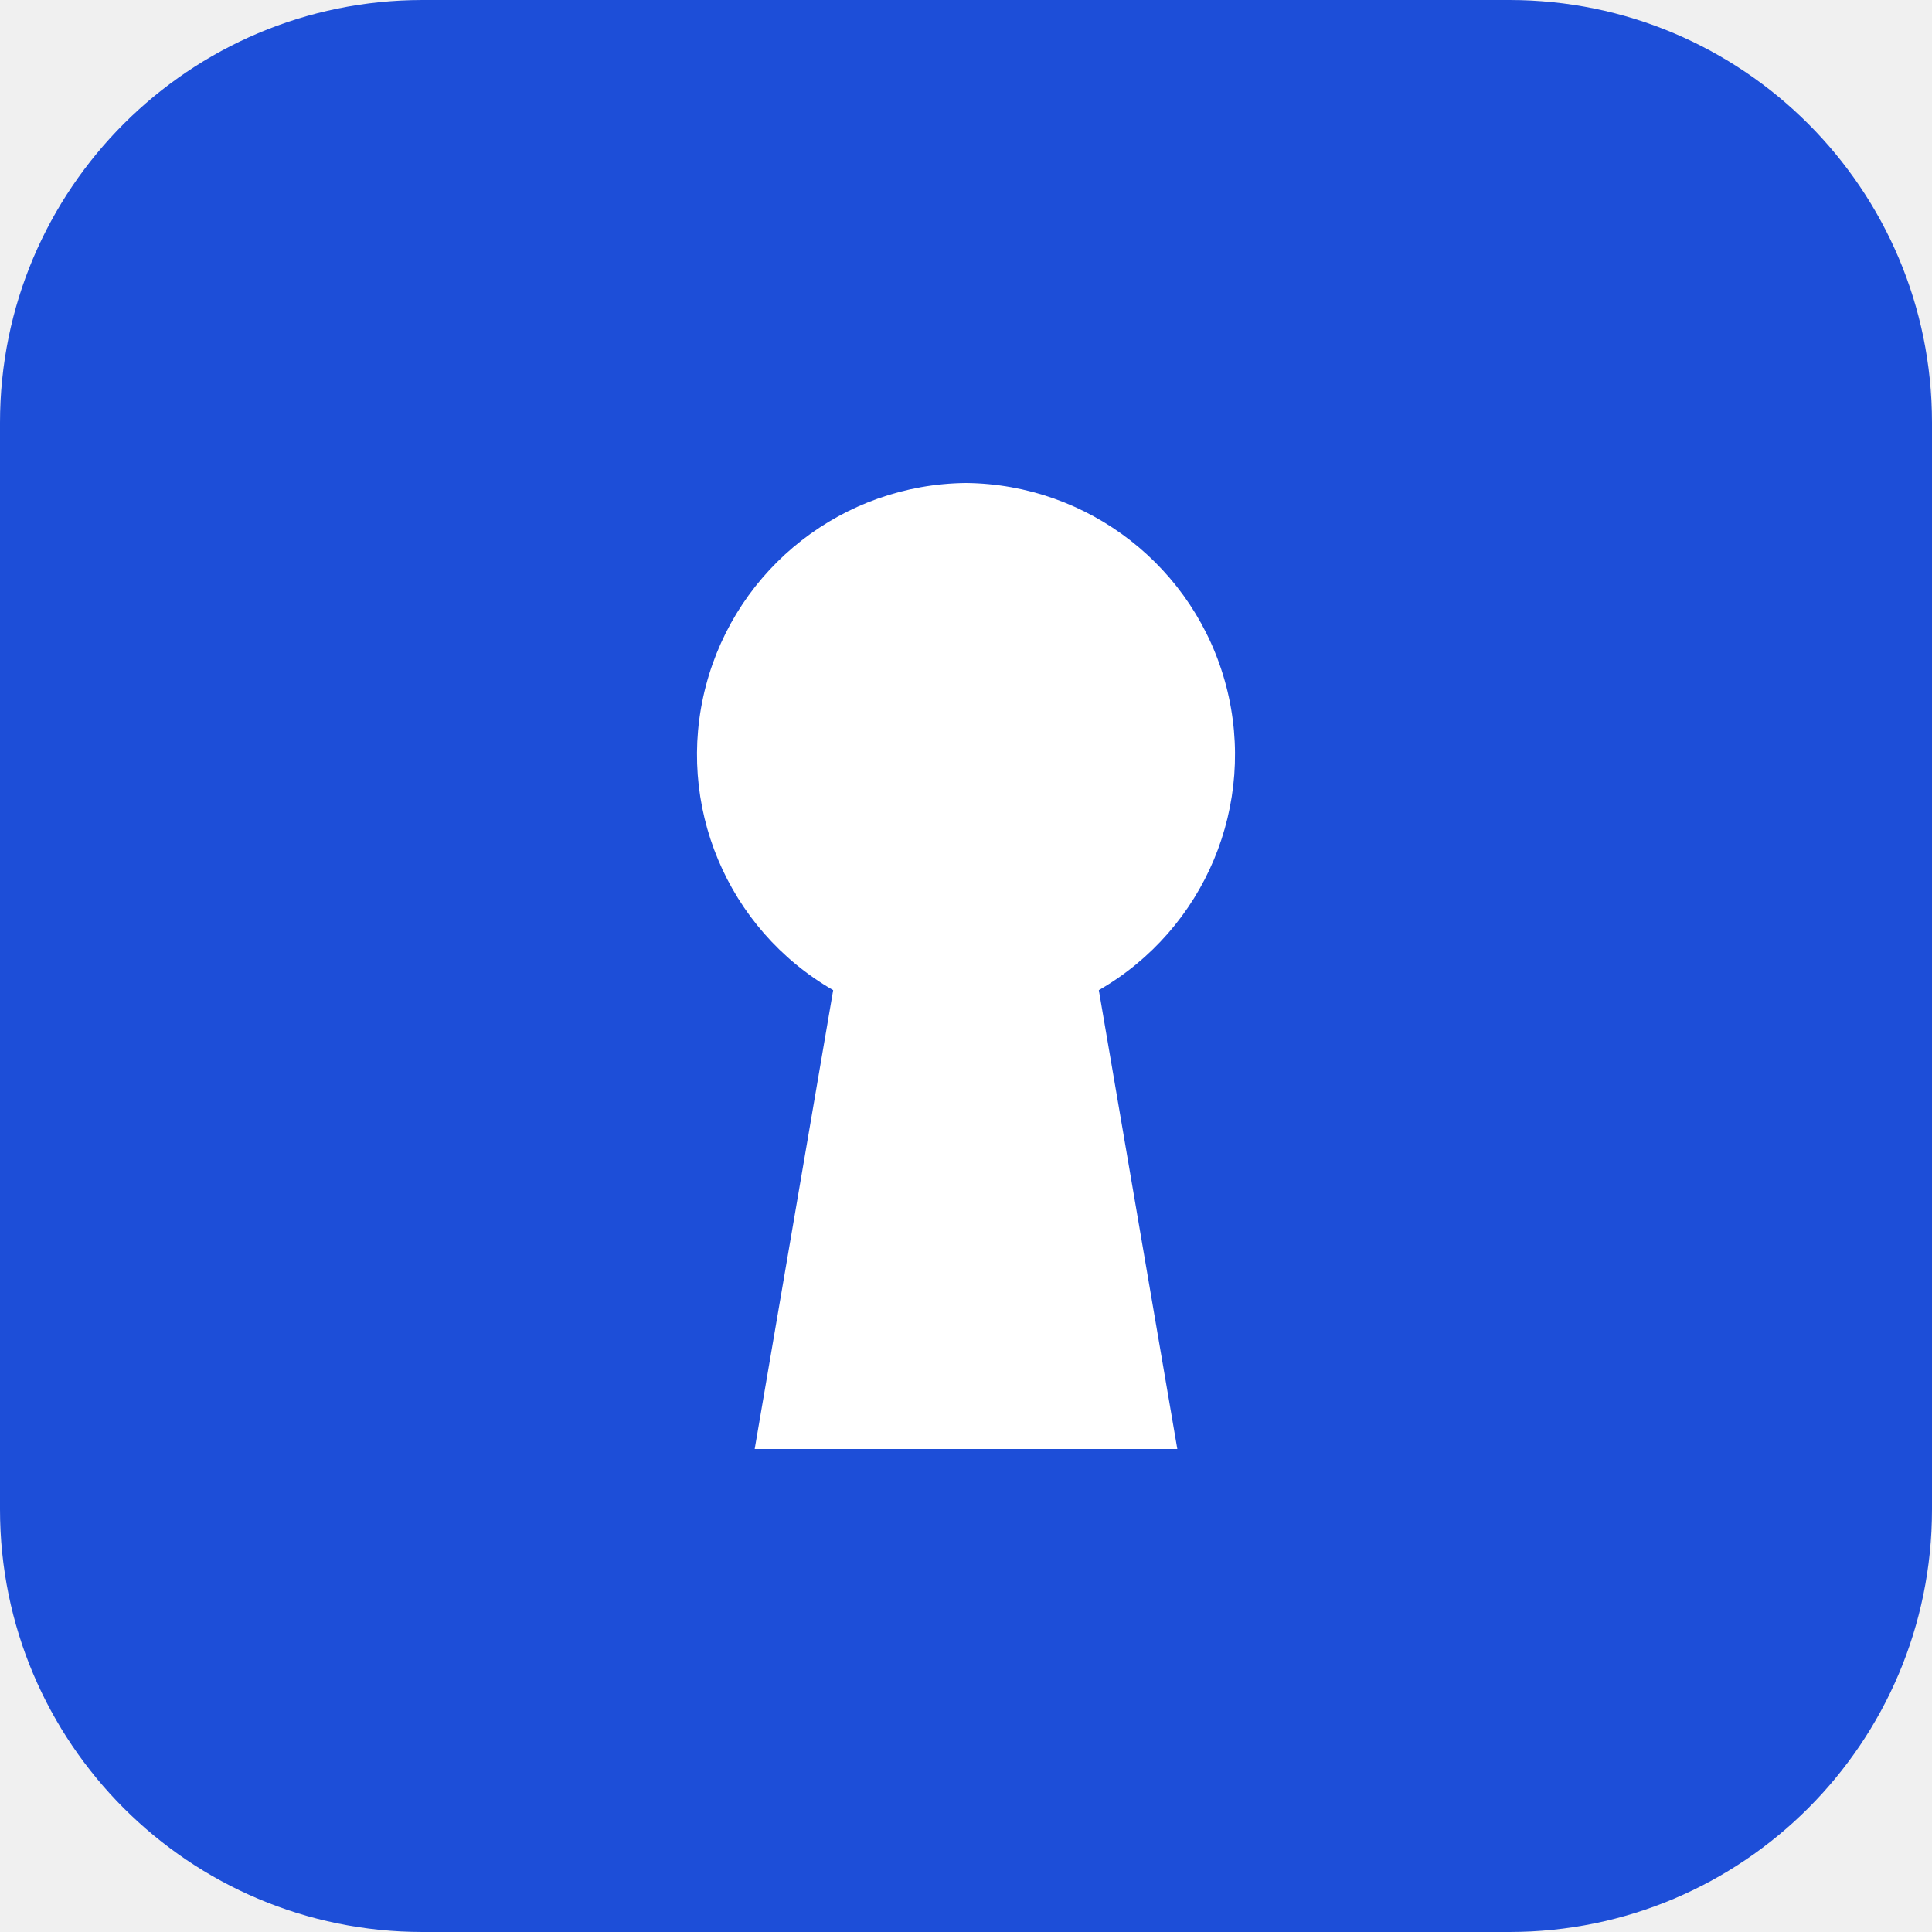
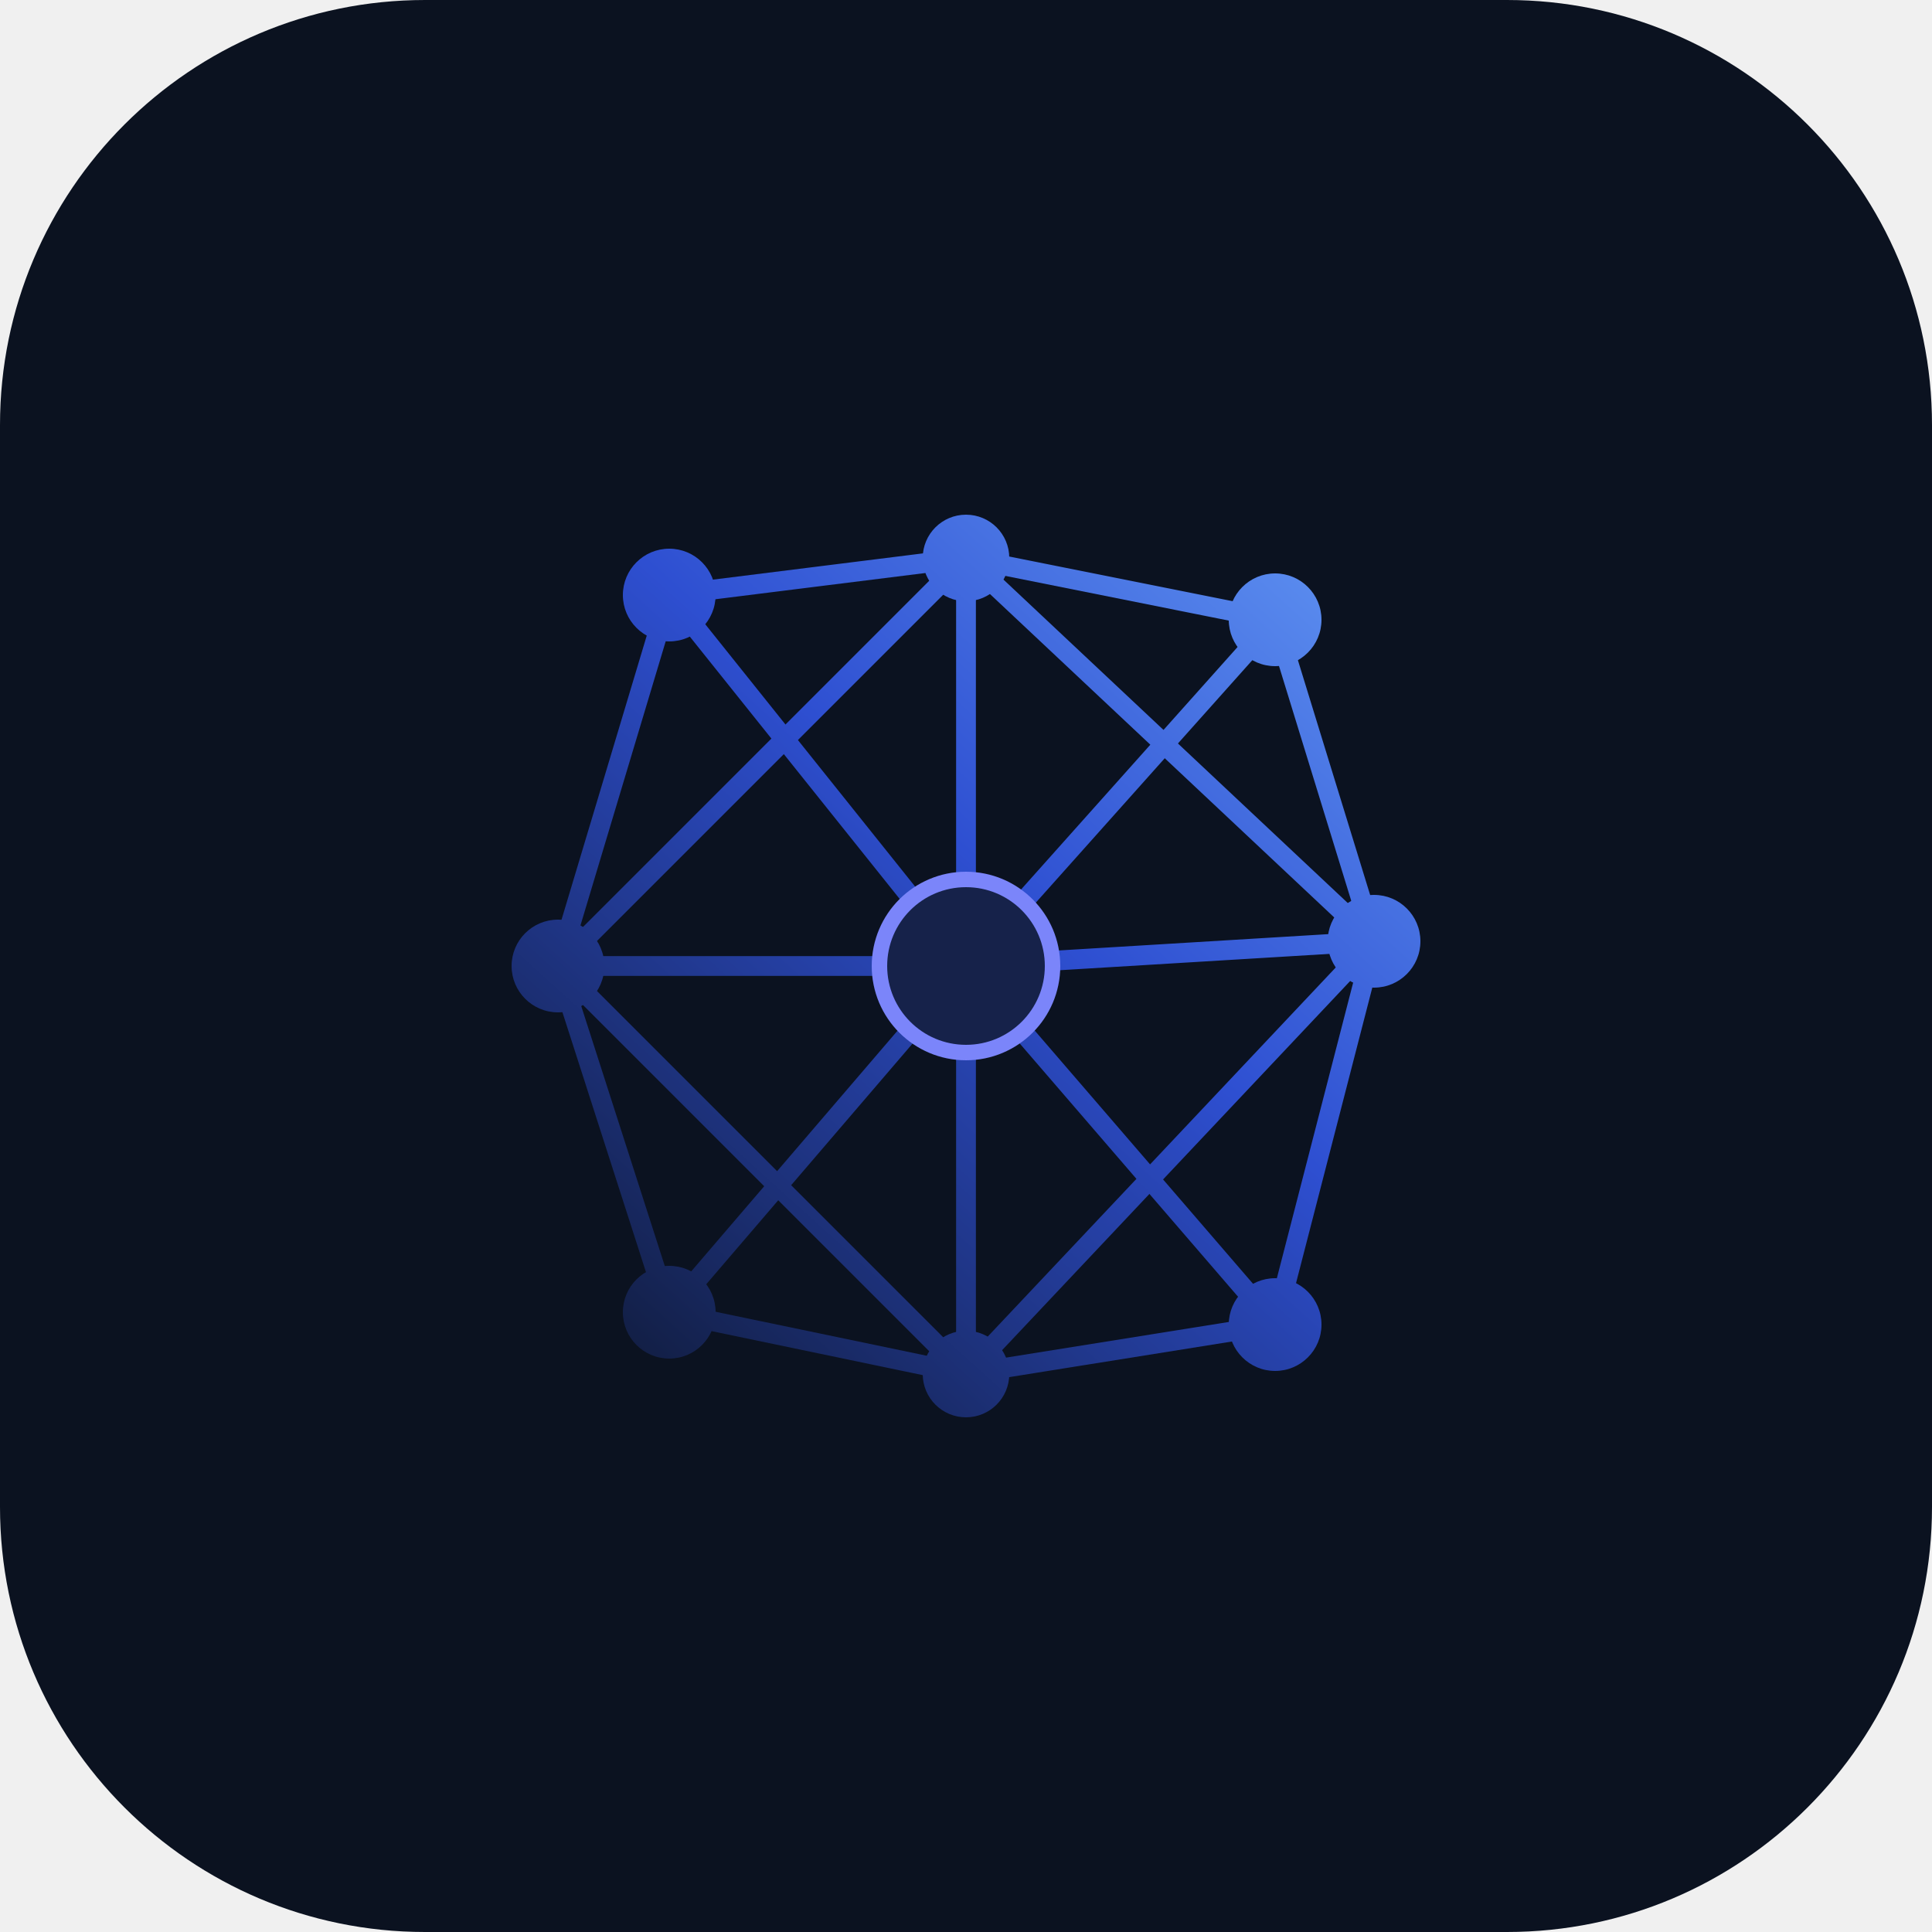
- <svg xmlns="http://www.w3.org/2000/svg" viewBox="0 0 32 32" role="img" aria-label="Zed Auth">
-   <rect width="32" height="32" rx="7" fill="#1d4ed8" />
-   <path d="M16 8a4.5 4.5 0 0 0-2.2 8.4L12.5 24h7l-1.3-7.6A4.5 4.5 0 0 0 16 8z" fill="#fff" />
+ <svg xmlns="http://www.w3.org/2000/svg" viewBox="0 0 200 200" role="img" aria-labelledby="zed-auth-favicon-title">
+   <rect width="200" height="200" rx="44" fill="#0B1220" />
+   <defs>
+     <linearGradient id="zedMesh" gradientUnits="userSpaceOnUse" x1="178" y1="18" x2="30" y2="182">
+       <stop offset="0%" stop-color="#6BA3FA" />
+       <stop offset="45%" stop-color="#2E4FD1" />
+       <stop offset="100%" stop-color="#0B1220" />
+     </linearGradient>
+   </defs>
+   <g transform="translate(36 36) scale(0.64)">
+     <g stroke="url(#zedMesh)" stroke-width="3.2" stroke-linecap="round" fill="none">
+       <line x1="52" y1="40" x2="100" y2="34" />
+       <line x1="100" y1="34" x2="150" y2="44" />
+       <line x1="150" y1="44" x2="100" y2="100" />
+       <line x1="100" y1="100" x2="52" y2="156" />
+       <line x1="52" y1="156" x2="100" y2="166" />
+       <line x1="100" y1="166" x2="150" y2="158" />
+       <line x1="52" y1="40" x2="34" y2="100" />
+       <line x1="34" y1="100" x2="52" y2="156" />
+       <line x1="150" y1="44" x2="166" y2="96" />
+       <line x1="166" y1="96" x2="150" y2="158" />
+       <line x1="52" y1="40" x2="100" y2="100" />
+       <line x1="100" y1="34" x2="100" y2="100" />
+       <line x1="100" y1="100" x2="150" y2="158" />
+       <line x1="100" y1="100" x2="100" y2="166" />
+       <line x1="34" y1="100" x2="100" y2="100" />
+       <line x1="100" y1="100" x2="166" y2="96" />
+       <line x1="34" y1="100" x2="100" y2="34" />
+       <line x1="100" y1="34" x2="166" y2="96" />
+       <line x1="34" y1="100" x2="100" y2="166" />
+       <line x1="100" y1="166" x2="166" y2="96" />
+     </g>
+     <g fill="url(#zedMesh)">
+       <circle cx="52" cy="40" r="7.5" />
+       <circle cx="100" cy="34" r="7.0" />
+       <circle cx="150" cy="44" r="7.5" />
+       <circle cx="34" cy="100" r="7.5" />
+       <circle cx="166" cy="96" r="7.5" />
+       <circle cx="52" cy="156" r="7.5" />
+       <circle cx="100" cy="166" r="7.0" />
+       <circle cx="150" cy="158" r="7.5" />
+     </g>
+     <circle cx="100" cy="100" r="14.0" fill="#16224A" stroke="#7B85FA" stroke-width="2.5" />
+   </g>
</svg>
